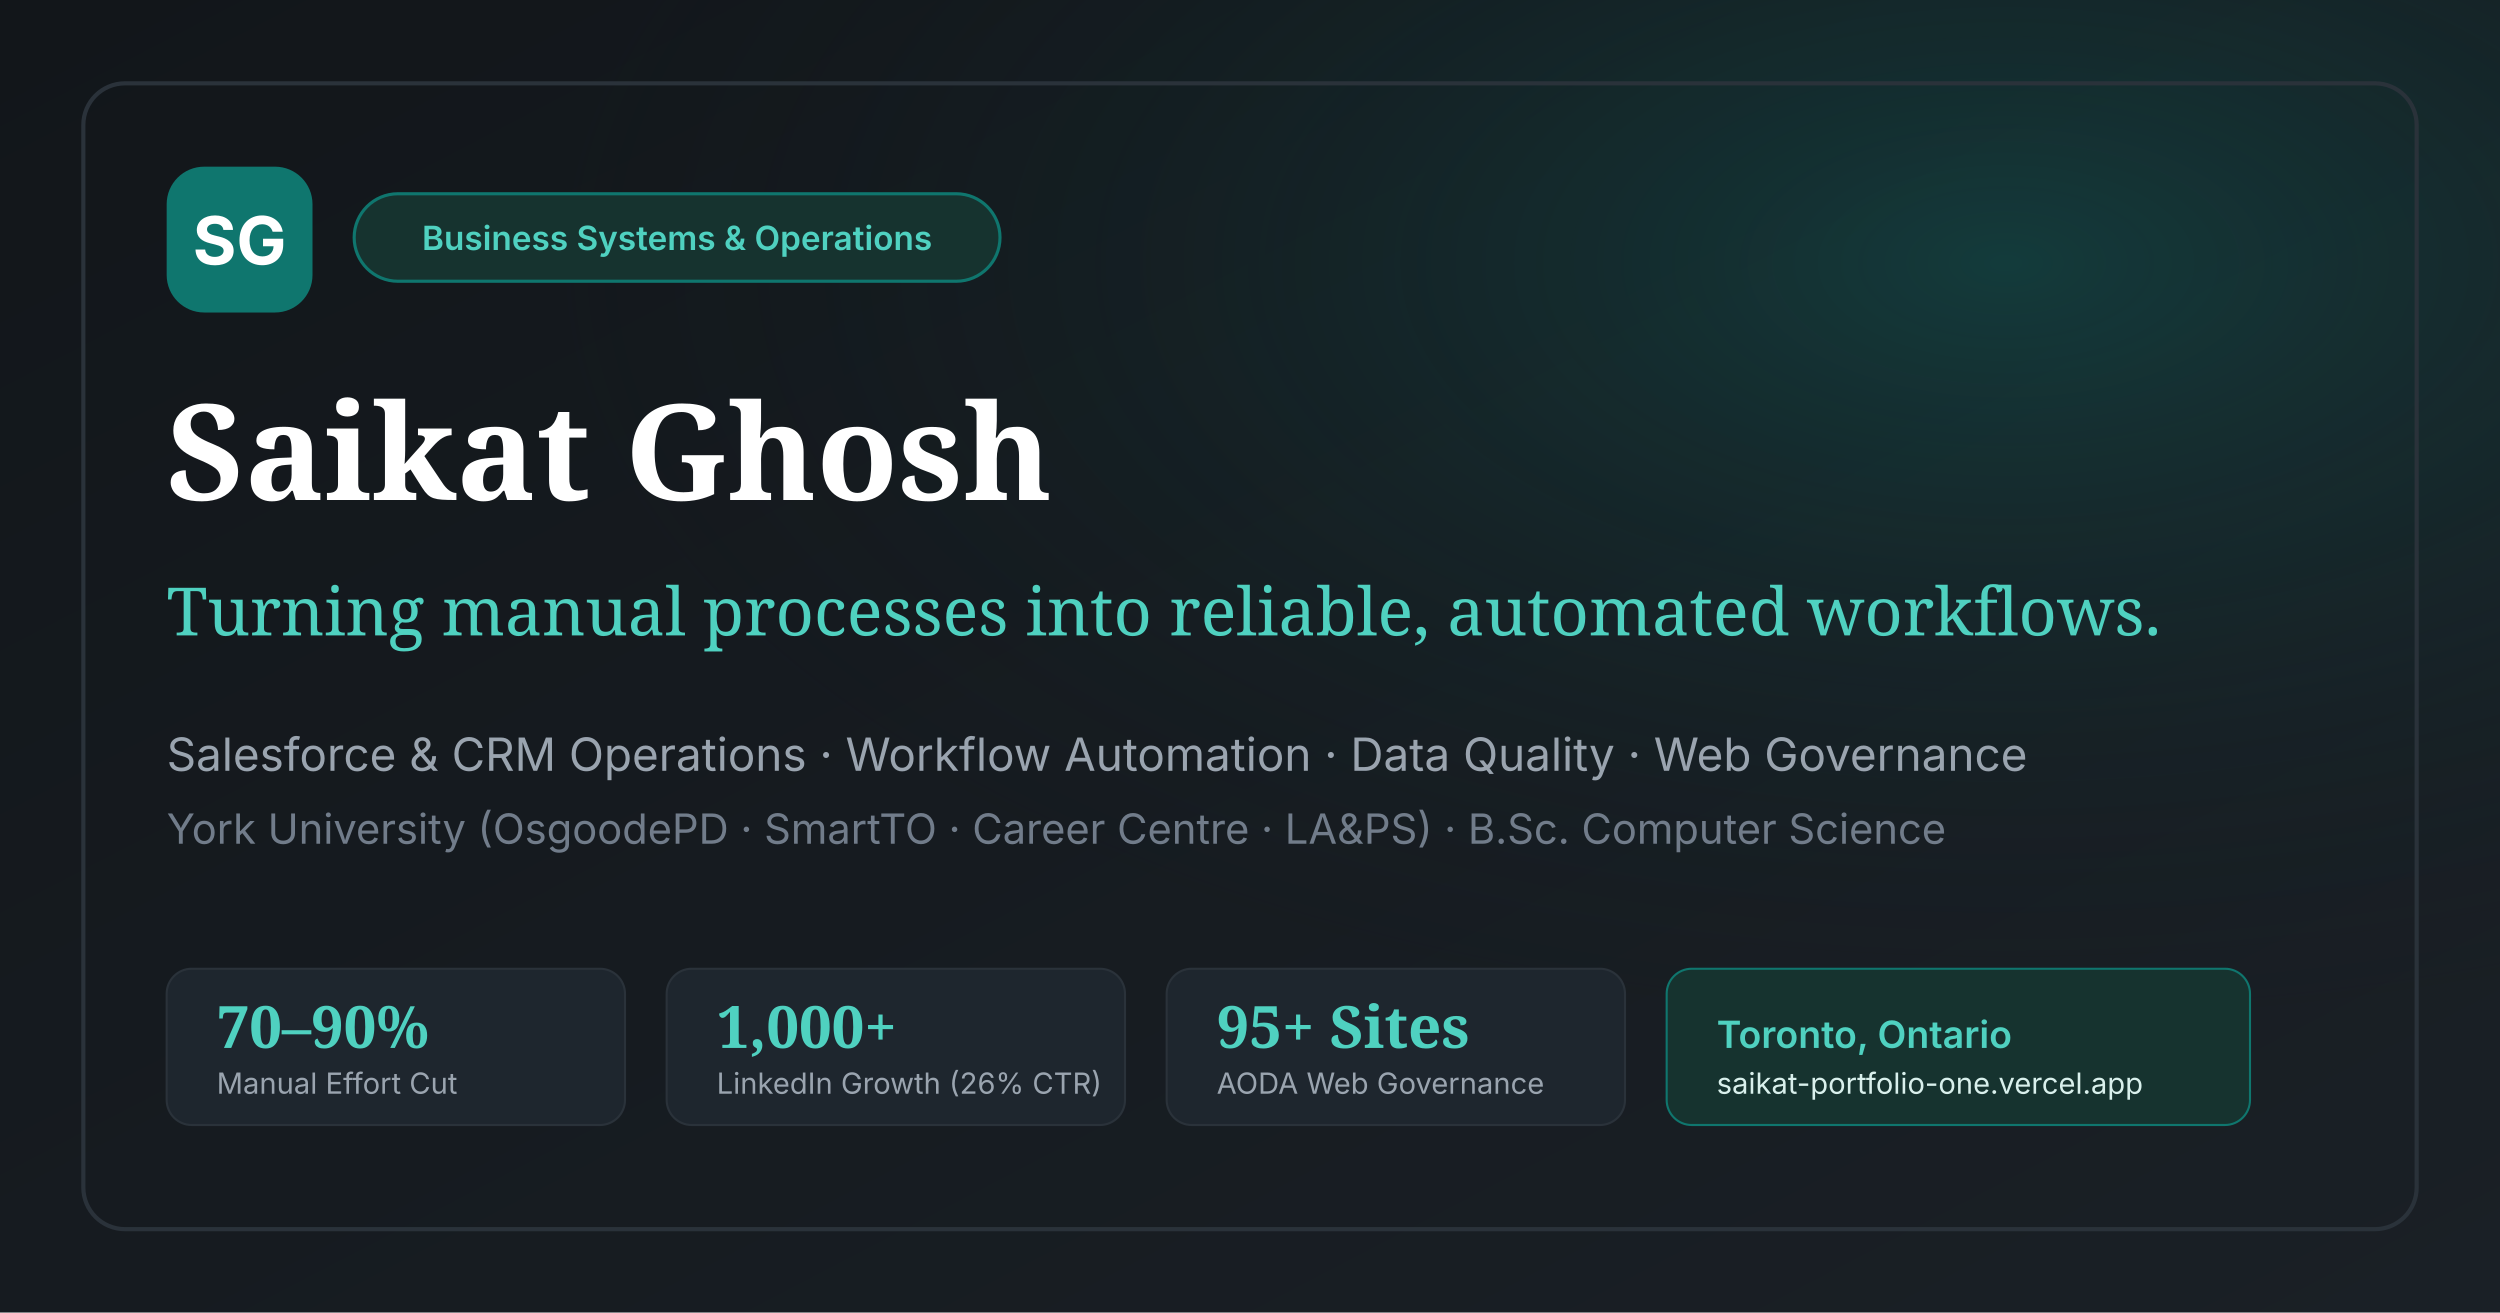
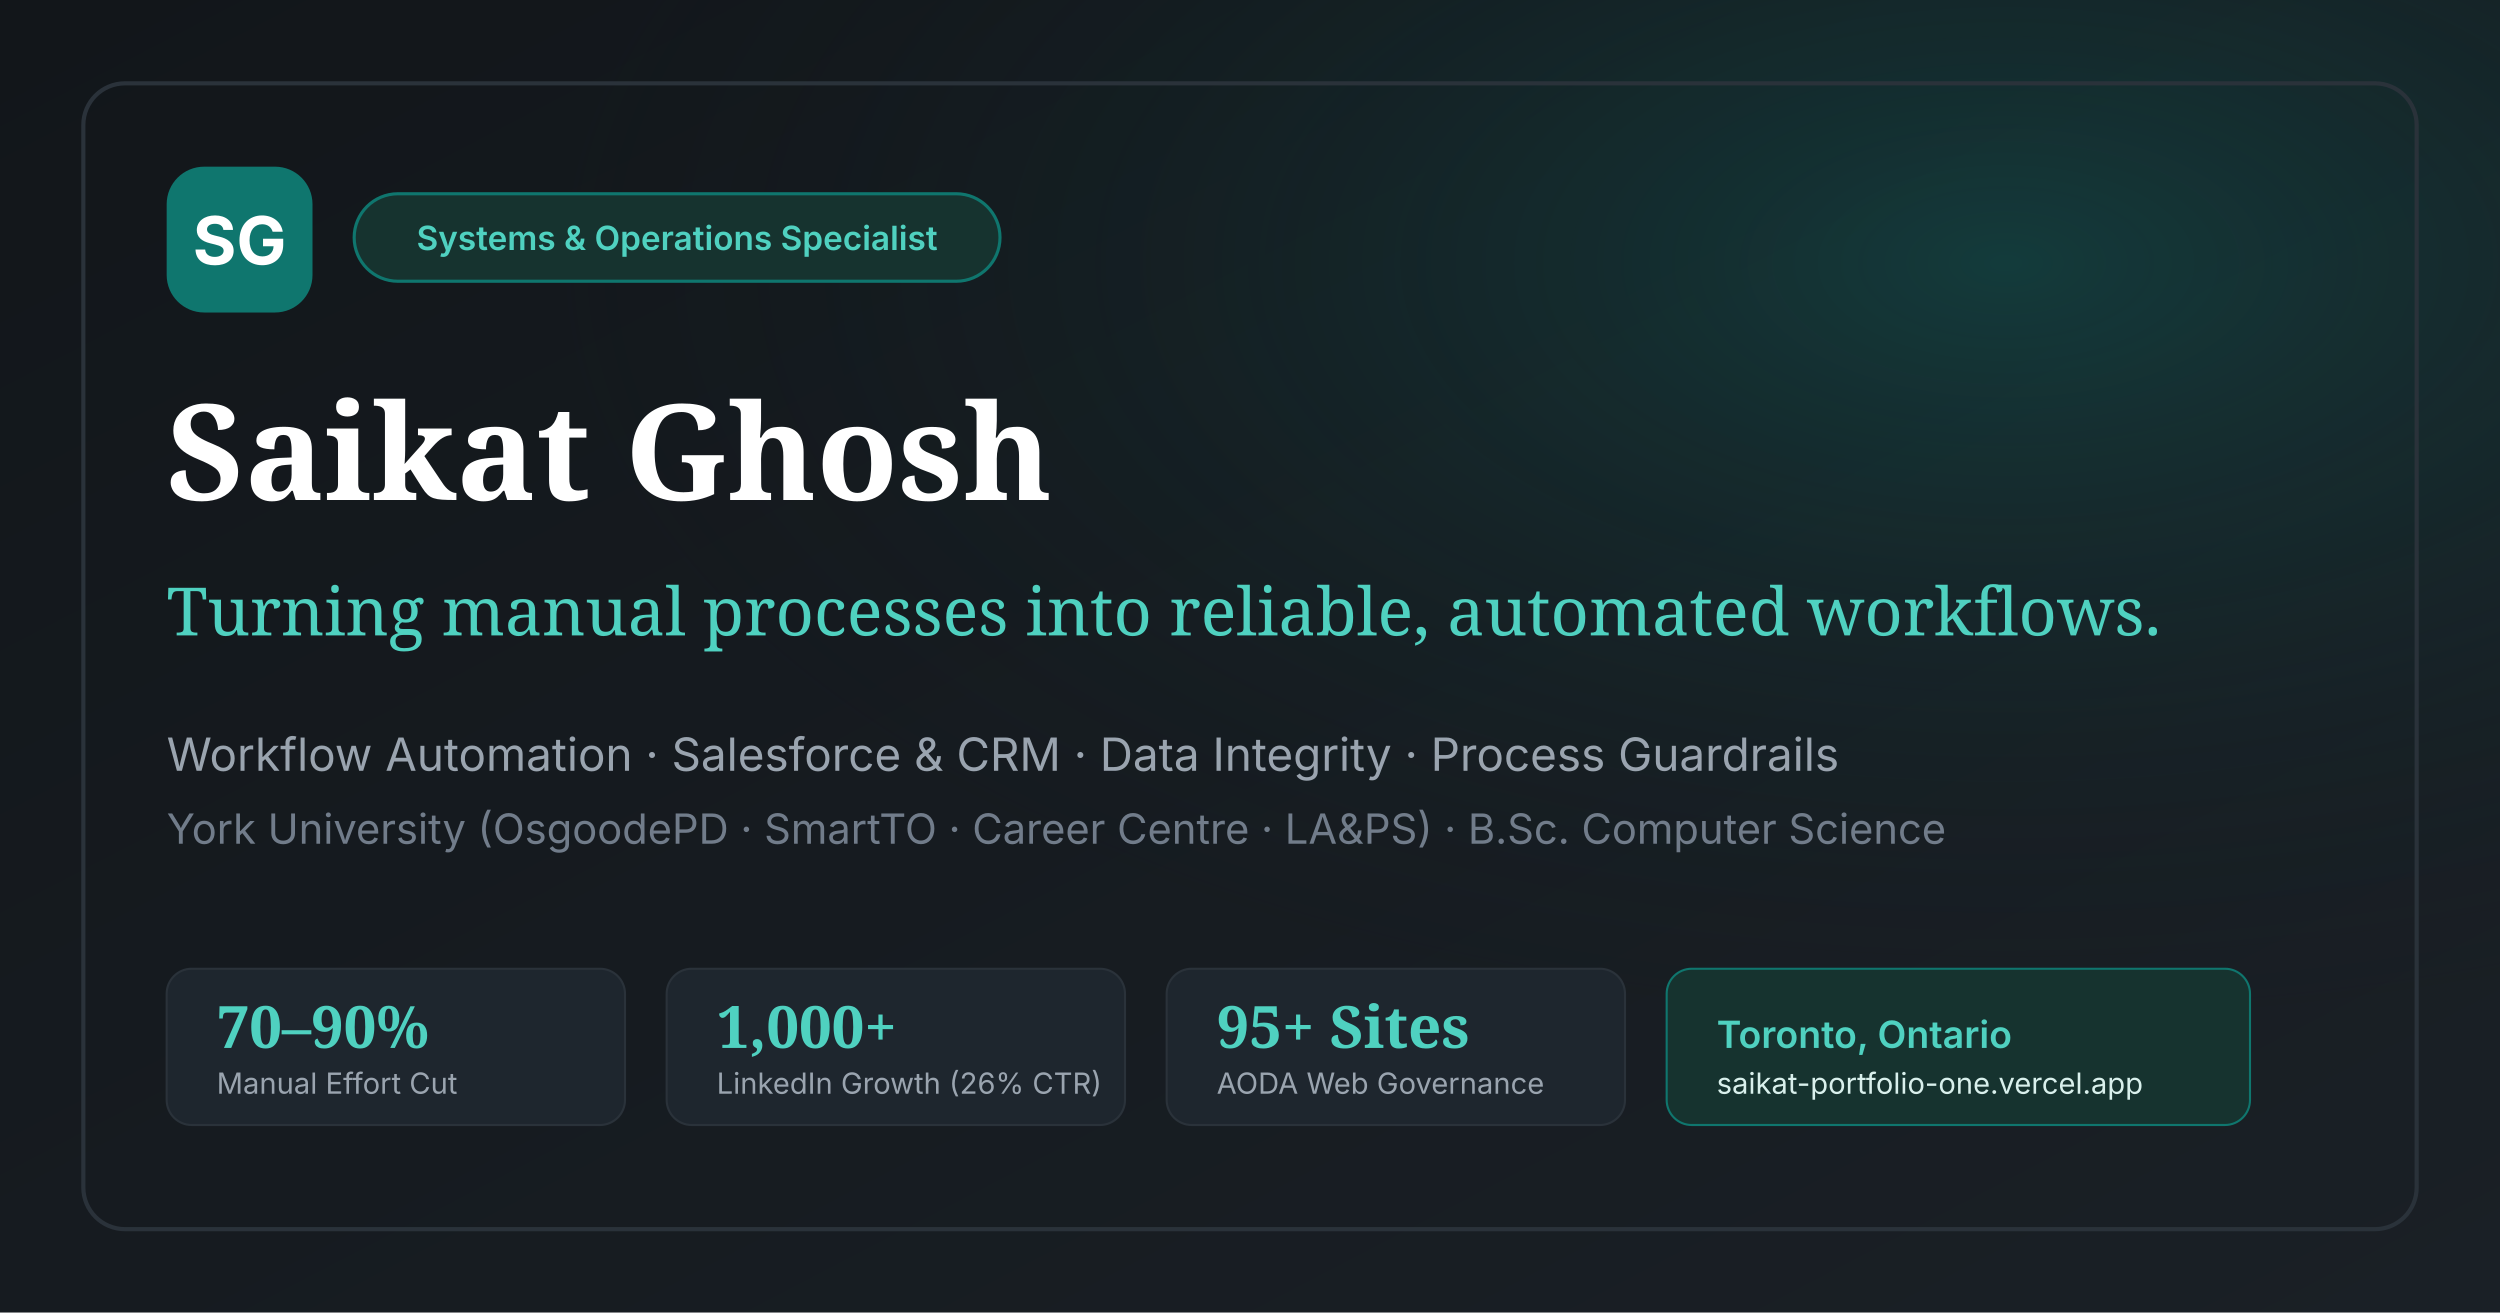
<svg xmlns="http://www.w3.org/2000/svg" viewBox="0 0 1200 630" width="1200" height="630">
  <defs>
    <linearGradient id="bgGrad" x1="0%" y1="0%" x2="100%" y2="100%">
      <stop offset="0%" stop-color="#12161a" />
      <stop offset="100%" stop-color="#1a2026" />
    </linearGradient>
    <radialGradient id="tealGlow" cx="80%" cy="20%" r="60%">
      <stop offset="0%" stop-color="#0f766e" stop-opacity="0.35" />
      <stop offset="100%" stop-color="#12161a" stop-opacity="0" />
    </radialGradient>
  </defs>
  <rect width="1200" height="630" fill="url(#bgGrad)" />
  <rect width="1200" height="630" fill="url(#tealGlow)" />
  <rect x="40" y="40" width="1120" height="550" rx="20" fill="none" stroke="#2a323a" stroke-width="2" />
  <rect x="80" y="80" width="70" height="70" rx="18" fill="#0f766e" />
  <text x="115" y="127" font-family="-apple-system, BlinkMacSystemFont, 'Inter', sans-serif" font-size="32" font-weight="700" fill="#ffffff" text-anchor="middle">SG</text>
  <rect x="170" y="93" width="310" height="42" rx="21" fill="#16332f" stroke="#0f766e" stroke-width="1.5" />
-   <text x="325" y="120" font-family="-apple-system, BlinkMacSystemFont, 'Inter', sans-serif" font-size="16" font-weight="600" fill="#4fd1c0" text-anchor="middle">Business Systems &amp; Operations</text>
+   <text x="325" y="120" font-family="-apple-system, BlinkMacSystemFont, 'Inter', sans-serif" font-size="16" font-weight="600" fill="#4fd1c0" text-anchor="middle">Systems &amp; Operations Specialist</text>
  <text x="80" y="240" font-family="Georgia, serif" font-size="64" font-weight="700" fill="#ffffff">Saikat Ghosh</text>
  <text x="80" y="305" font-family="Georgia, serif" font-size="32" font-weight="500" fill="#4fd1c0">Turning manual processes into reliable, automated workflows.</text>
-   <text x="80" y="370" font-family="-apple-system, BlinkMacSystemFont, 'Inter', sans-serif" font-size="22" fill="#9aa4af">Salesforce &amp; CRM Operations · Workflow Automation · Data Quality · Web Governance</text>
+   <text x="80" y="370" font-family="-apple-system, BlinkMacSystemFont, 'Inter', sans-serif" font-size="22" fill="#9aa4af">Workflow Automation · Salesforce &amp; CRM · Data Integrity · Process Guardrails</text>
  <text x="80" y="405" font-family="-apple-system, BlinkMacSystemFont, 'Inter', sans-serif" font-size="20" fill="#717c8a">York University (OsgoodePD · SmartTO · Career Centre · LA&amp;PS) · B.Sc. Computer Science</text>
  <g transform="translate(80, 465)">
    <rect width="220" height="75" rx="12" fill="#1e262e" stroke="#2a323a" />
    <text x="24" y="38" font-family="Georgia, serif" font-size="28" font-weight="700" fill="#4fd1c0">70–90%</text>
    <text x="24" y="60" font-family="-apple-system, BlinkMacSystemFont, 'Inter', sans-serif" font-size="14" fill="#9aa4af">Manual Effort Cut</text>
  </g>
  <g transform="translate(320, 465)">
    <rect width="220" height="75" rx="12" fill="#1e262e" stroke="#2a323a" />
    <text x="24" y="38" font-family="Georgia, serif" font-size="28" font-weight="700" fill="#4fd1c0">1,000+</text>
    <text x="24" y="60" font-family="-apple-system, BlinkMacSystemFont, 'Inter', sans-serif" font-size="14" fill="#9aa4af">LinkedIn Growth (26% CTR)</text>
  </g>
  <g transform="translate(560, 465)">
    <rect width="220" height="75" rx="12" fill="#1e262e" stroke="#2a323a" />
    <text x="24" y="38" font-family="Georgia, serif" font-size="28" font-weight="700" fill="#4fd1c0">95+ Sites</text>
    <text x="24" y="60" font-family="-apple-system, BlinkMacSystemFont, 'Inter', sans-serif" font-size="14" fill="#9aa4af">AODA Web Governance</text>
  </g>
  <g transform="translate(800, 465)">
    <rect width="280" height="75" rx="12" fill="#16332f" stroke="#0f766e" />
    <text x="24" y="38" font-family="-apple-system, BlinkMacSystemFont, 'Inter', sans-serif" font-size="18" font-weight="600" fill="#4fd1c0">Toronto, Ontario</text>
    <text x="24" y="60" font-family="-apple-system, BlinkMacSystemFont, 'Inter', sans-serif" font-size="14" fill="#d9f0ec">saikat-portfolio-one.vercel.app</text>
  </g>
</svg>
